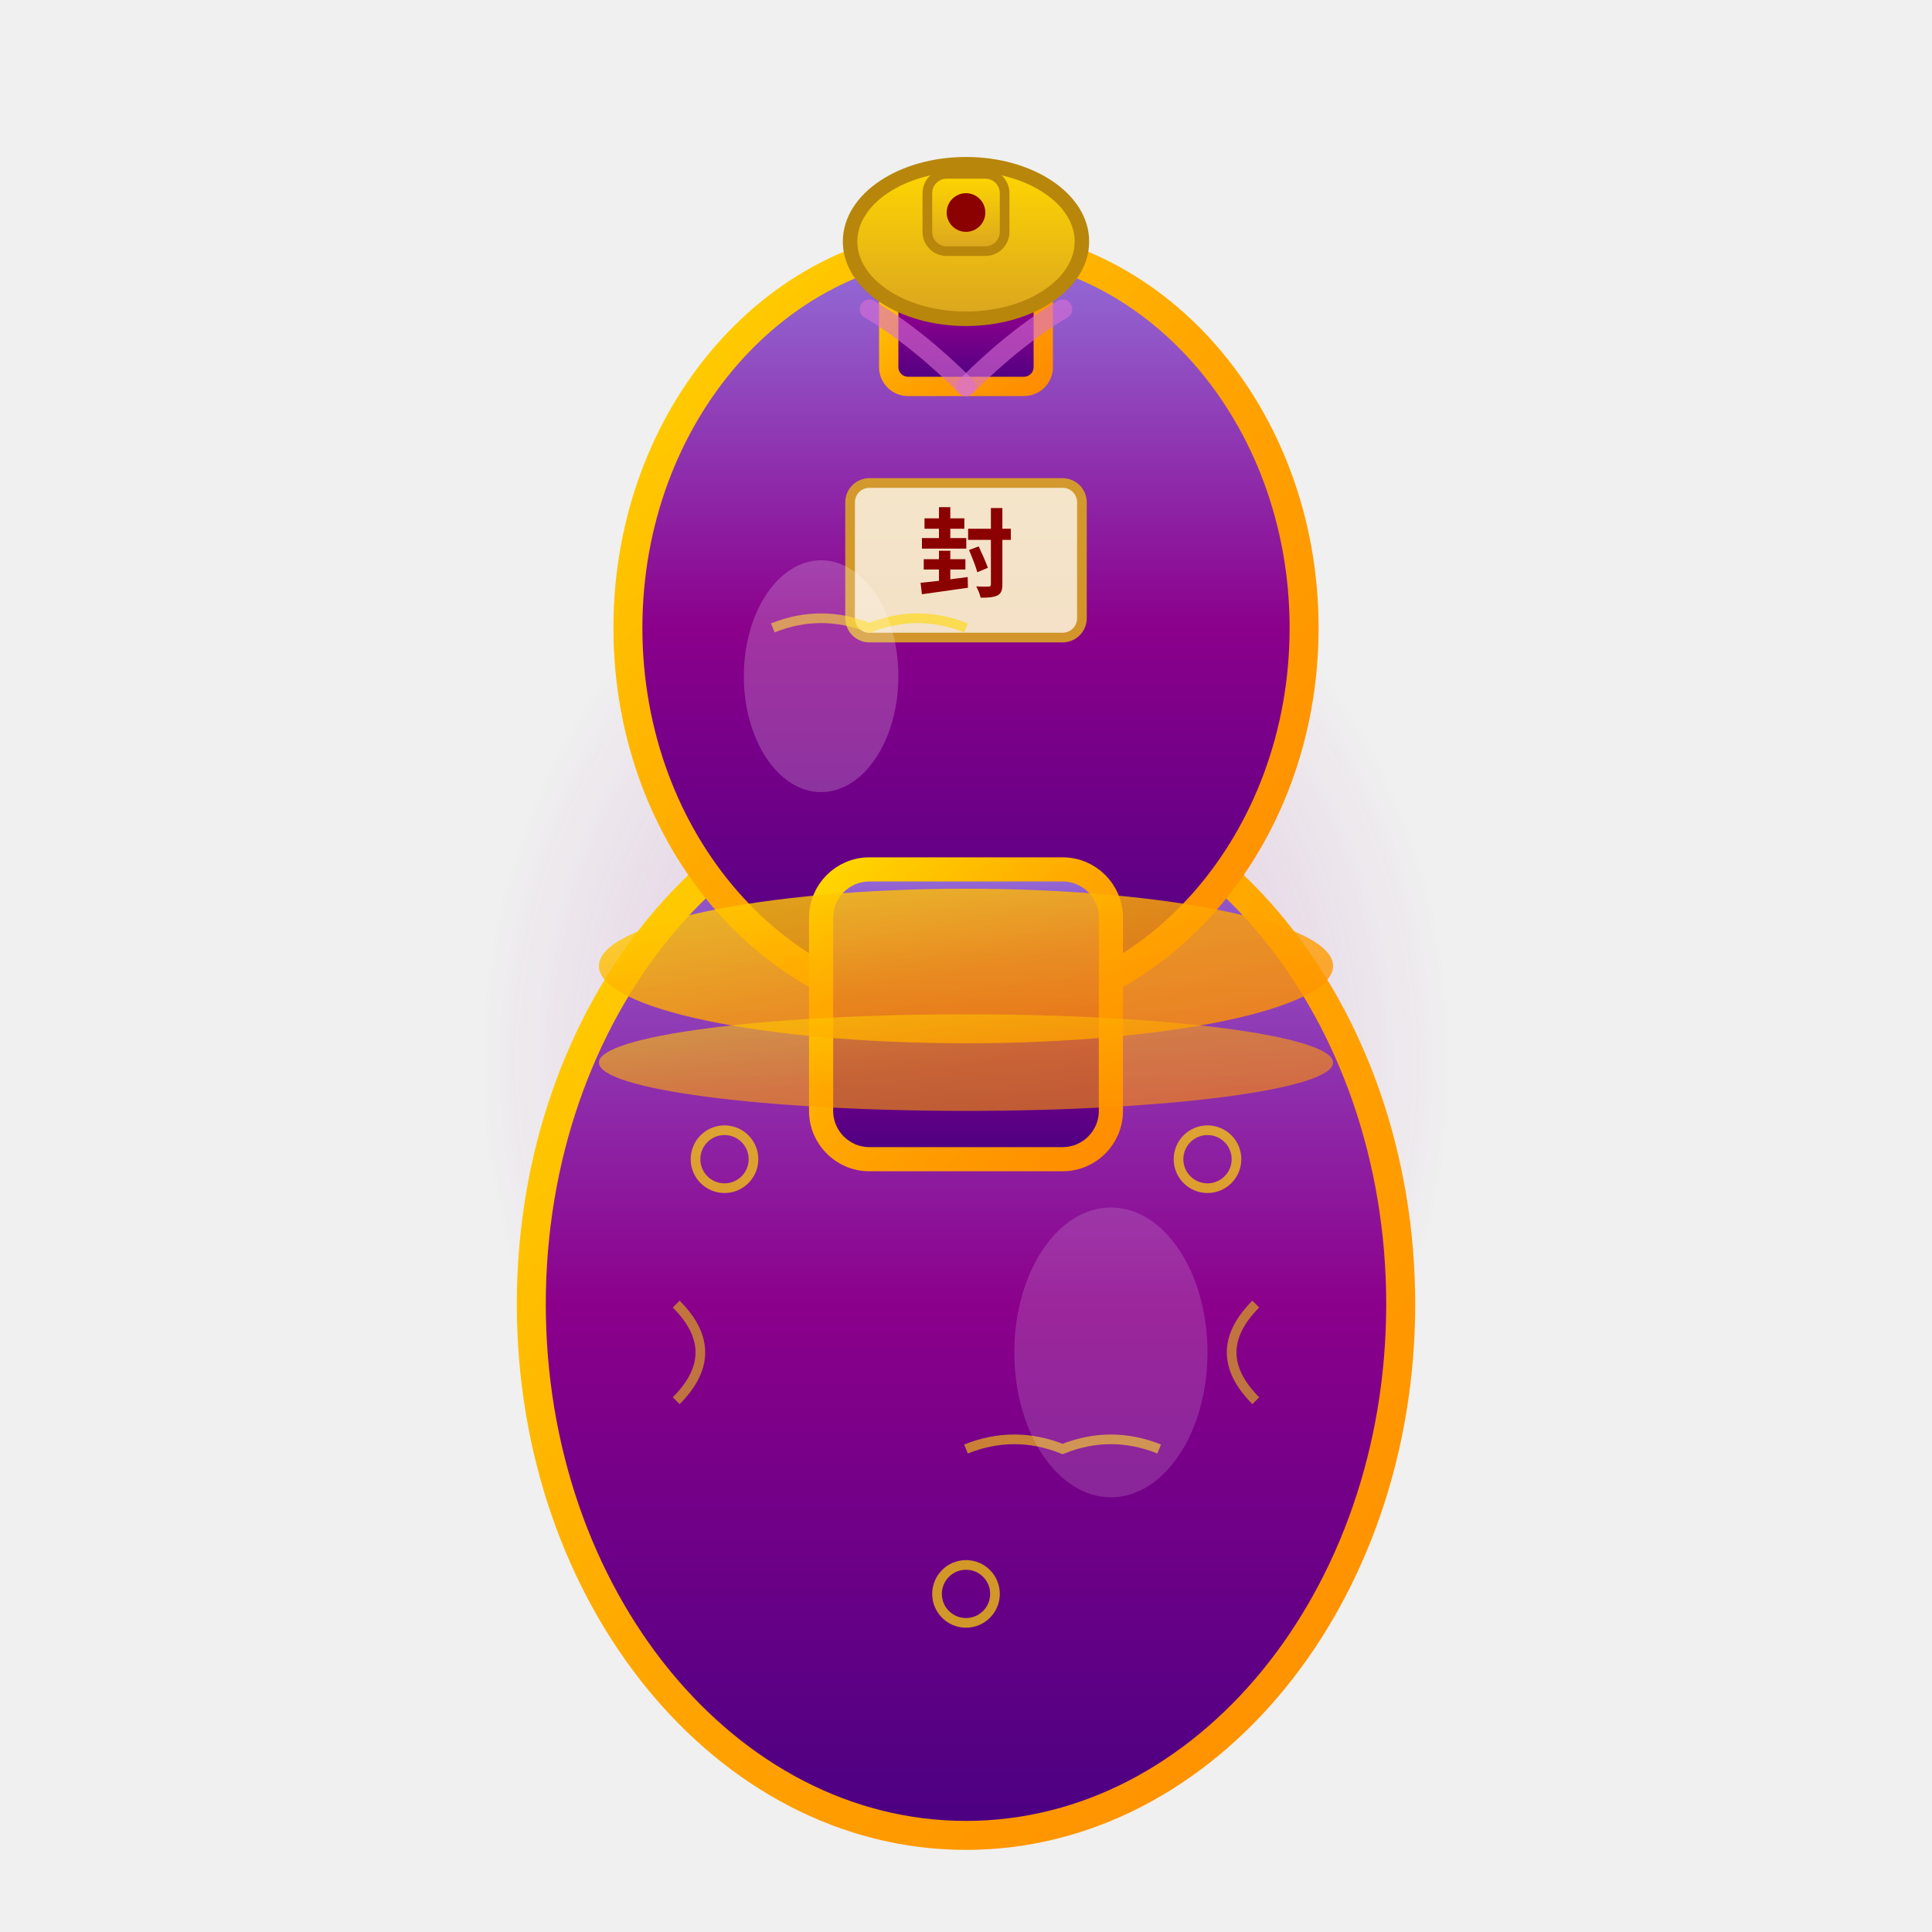
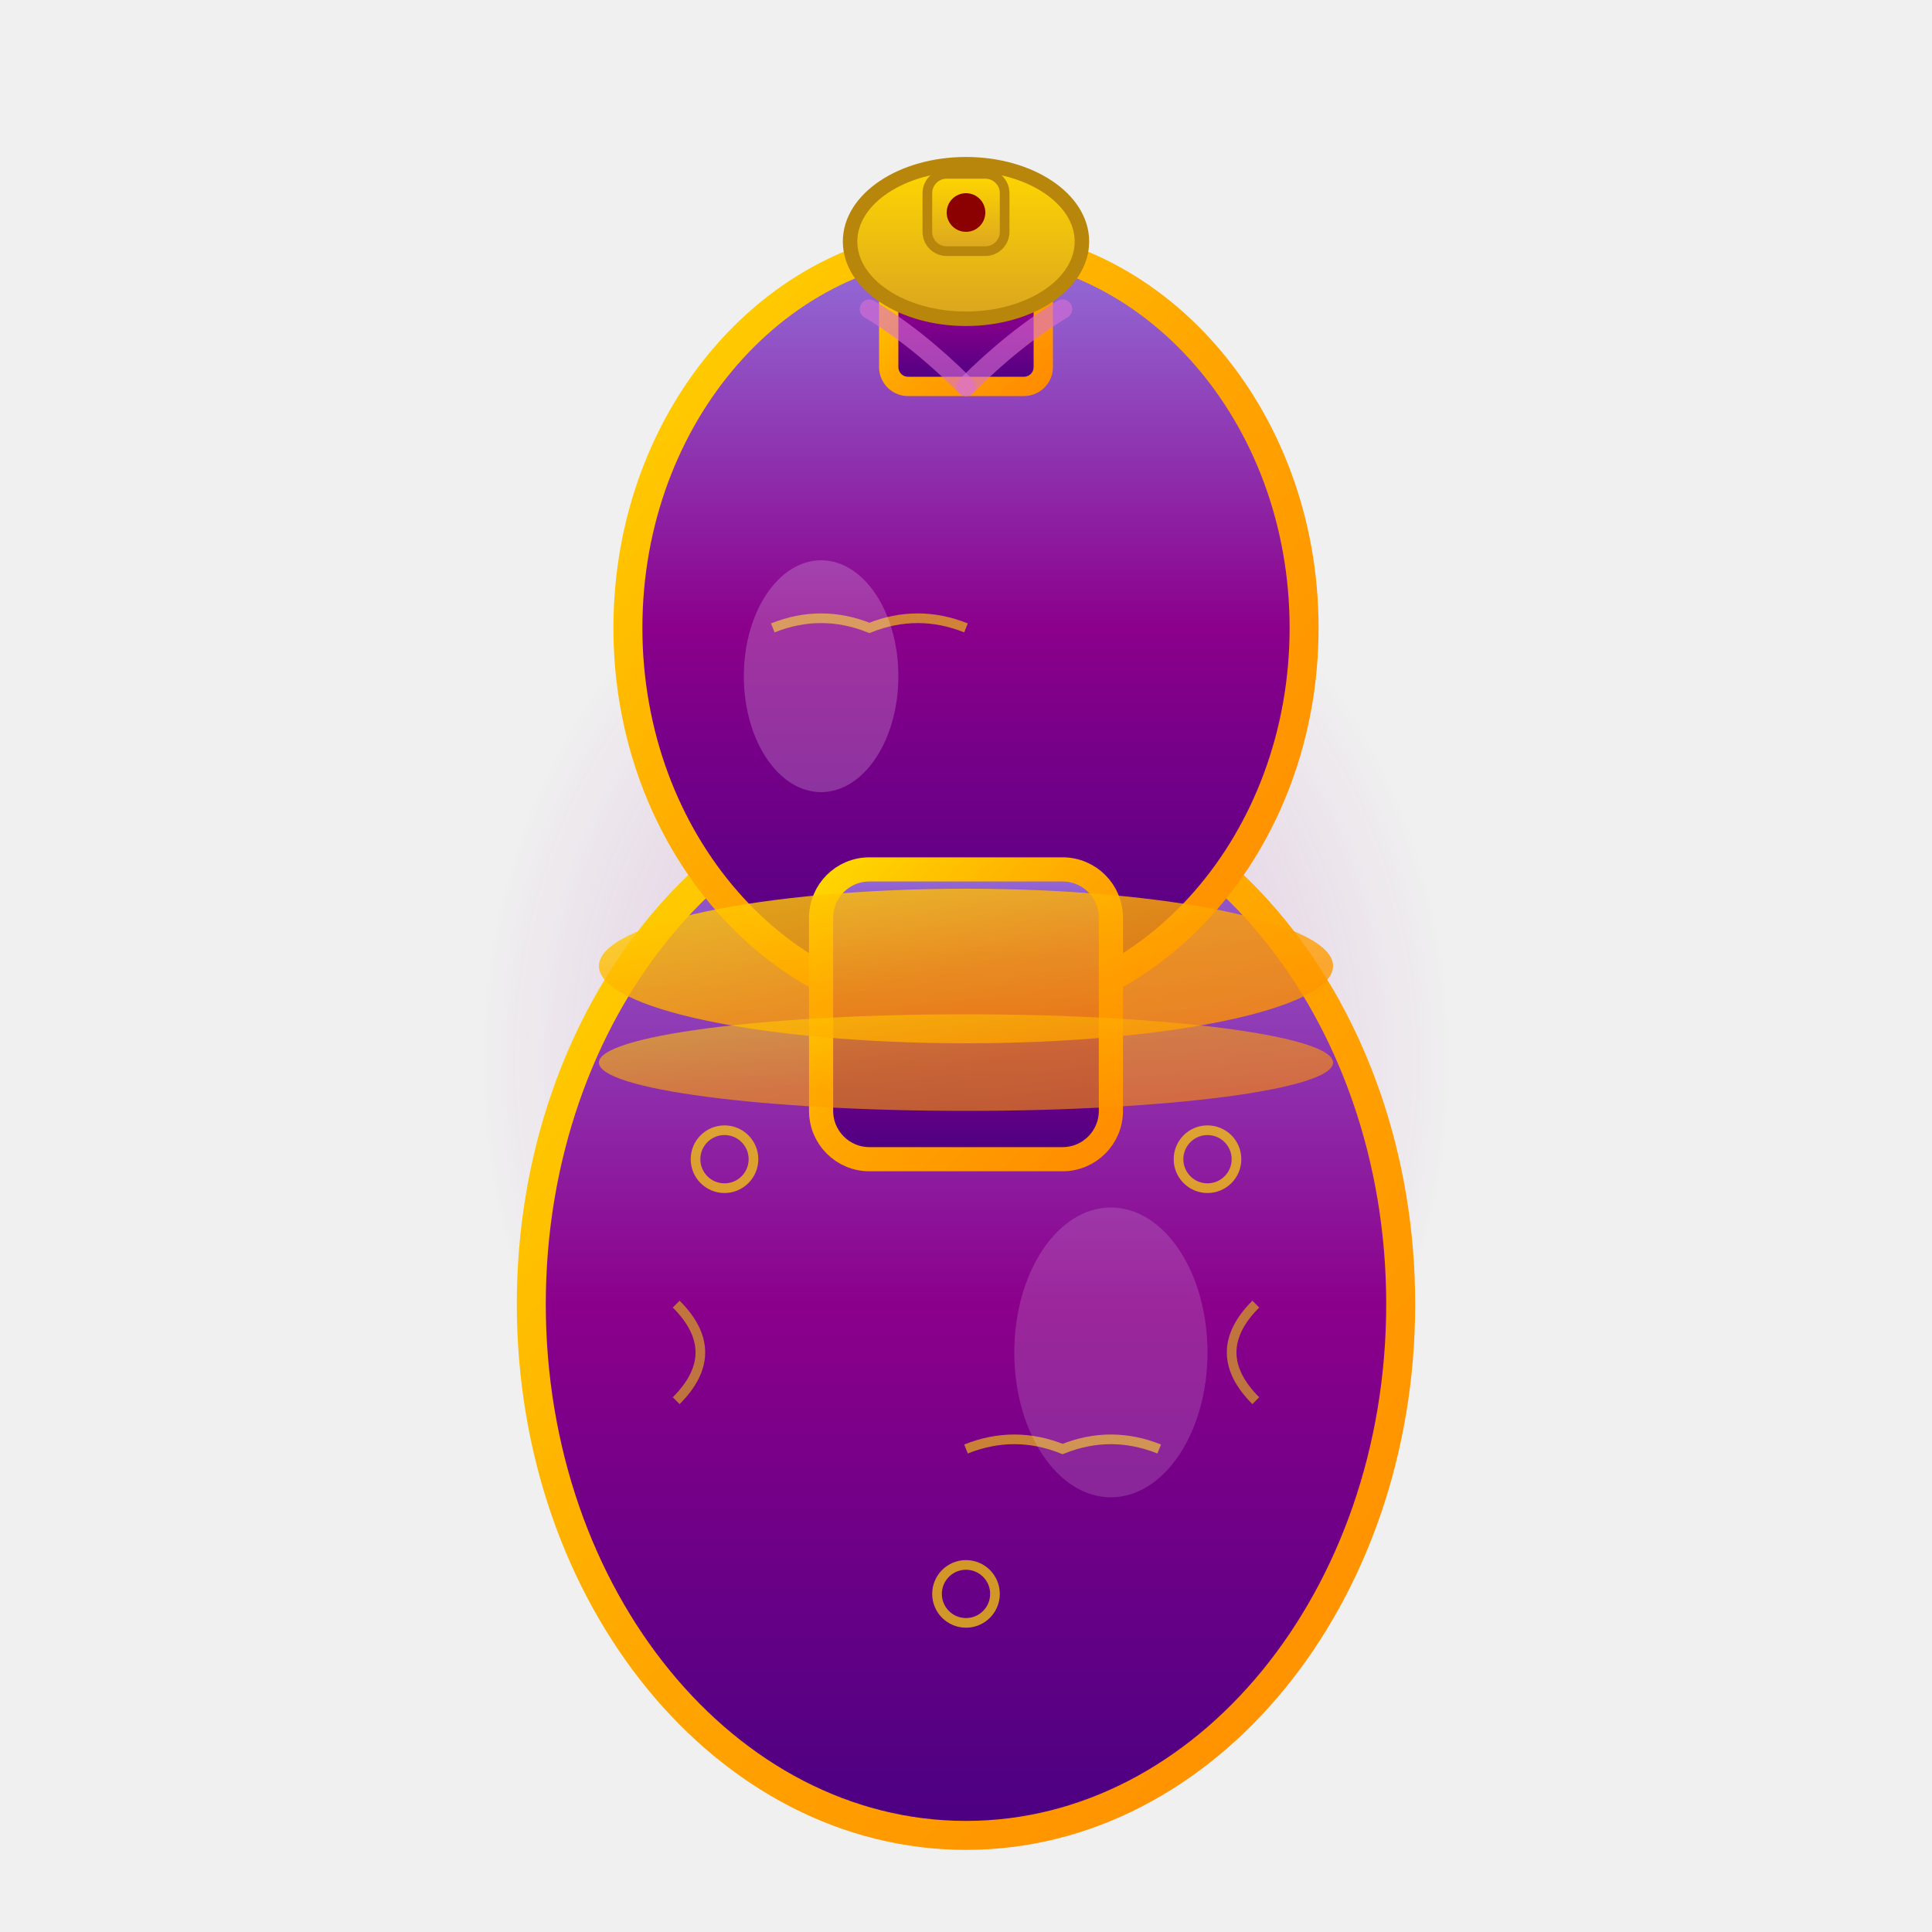
<svg xmlns="http://www.w3.org/2000/svg" viewBox="0 0 200 200">
  <defs>
    <linearGradient id="purpleGrad" x1="0%" y1="0%" x2="0%" y2="100%">
      <stop offset="0%" style="stop-color:#9370DB;stop-opacity:1" />
      <stop offset="50%" style="stop-color:#8B008B;stop-opacity:1" />
      <stop offset="100%" style="stop-color:#4B0082;stop-opacity:1" />
    </linearGradient>
    <linearGradient id="goldRimGrad" x1="0%" y1="0%" x2="100%" y2="100%">
      <stop offset="0%" style="stop-color:#FFD700;stop-opacity:1" />
      <stop offset="50%" style="stop-color:#FFA500;stop-opacity:1" />
      <stop offset="100%" style="stop-color:#FF8C00;stop-opacity:1" />
    </linearGradient>
    <radialGradient id="glowEffect" cx="50%" cy="50%">
      <stop offset="0%" style="stop-color:#DA70D6;stop-opacity:0.6" />
      <stop offset="100%" style="stop-color:#8B008B;stop-opacity:0" />
    </radialGradient>
    <linearGradient id="stopper" x1="0%" y1="0%" x2="0%" y2="100%">
      <stop offset="0%" style="stop-color:#FFD700;stop-opacity:1" />
      <stop offset="100%" style="stop-color:#DAA520;stop-opacity:1" />
    </linearGradient>
  </defs>
  <ellipse cx="100" cy="110" rx="50" ry="60" fill="url(#glowEffect)" opacity="0.5" />
  <ellipse cx="100" cy="135" rx="45" ry="55" fill="url(#purpleGrad)" stroke="url(#goldRimGrad)" stroke-width="3" />
  <ellipse cx="100" cy="65" rx="35" ry="40" fill="url(#purpleGrad)" stroke="url(#goldRimGrad)" stroke-width="3" />
  <rect x="85" y="90" width="30" height="30" rx="5" fill="url(#purpleGrad)" stroke="url(#goldRimGrad)" stroke-width="2.5" />
  <ellipse cx="100" cy="100" rx="38" ry="8" fill="url(#goldRimGrad)" opacity="0.8" />
  <ellipse cx="100" cy="110" rx="38" ry="5" fill="url(#goldRimGrad)" opacity="0.6" />
  <rect x="92" y="25" width="16" height="15" rx="2" fill="url(#purpleGrad)" stroke="url(#goldRimGrad)" stroke-width="2" />
  <ellipse cx="100" cy="25" rx="12" ry="8" fill="url(#stopper)" stroke="#B8860B" stroke-width="1.5" />
  <rect x="96" y="18" width="8" height="8" rx="2" fill="url(#stopper)" stroke="#B8860B" stroke-width="1" />
  <circle cx="100" cy="22" r="2" fill="#8B0000" />
-   <rect x="88" y="50" width="24" height="16" rx="2" fill="#FFFACD" stroke="#DAA520" stroke-width="1" opacity="0.9" />
-   <text x="100" y="61" font-family="serif" font-size="10" fill="#8B0000" text-anchor="middle" font-weight="bold">封</text>
  <path d="M 70 135 Q 75 140, 70 145" stroke="#DAA520" stroke-width="1" fill="none" opacity="0.7" />
  <path d="M 130 135 Q 125 140, 130 145" stroke="#DAA520" stroke-width="1" fill="none" opacity="0.7" />
  <path d="M 80 65 Q 85 63, 90 65 Q 95 63, 100 65" stroke="#FFD700" stroke-width="1" fill="none" opacity="0.6" />
  <path d="M 100 150 Q 105 148, 110 150 Q 115 148, 120 150" stroke="#FFD700" stroke-width="1" fill="none" opacity="0.6" />
  <ellipse cx="85" cy="70" rx="8" ry="12" fill="#FFFFFF" opacity="0.2" />
  <ellipse cx="115" cy="140" rx="10" ry="15" fill="#FFFFFF" opacity="0.15" />
  <circle cx="75" cy="120" r="3" stroke="#FFD700" stroke-width="1" fill="none" opacity="0.7" />
  <circle cx="125" cy="120" r="3" stroke="#FFD700" stroke-width="1" fill="none" opacity="0.7" />
  <circle cx="100" cy="165" r="3" stroke="#FFD700" stroke-width="1" fill="none" opacity="0.7" />
  <path d="M 100 40 Q 95 35, 90 32" stroke="#DA70D6" stroke-width="2" fill="none" opacity="0.6" stroke-linecap="round">
    <animate attributeName="opacity" values="0.6;0.2;0.6" dur="2s" repeatCount="indefinite" />
  </path>
  <path d="M 100 40 Q 105 35, 110 32" stroke="#DA70D6" stroke-width="2" fill="none" opacity="0.6" stroke-linecap="round">
    <animate attributeName="opacity" values="0.2;0.6;0.2" dur="2s" repeatCount="indefinite" />
  </path>
</svg>
